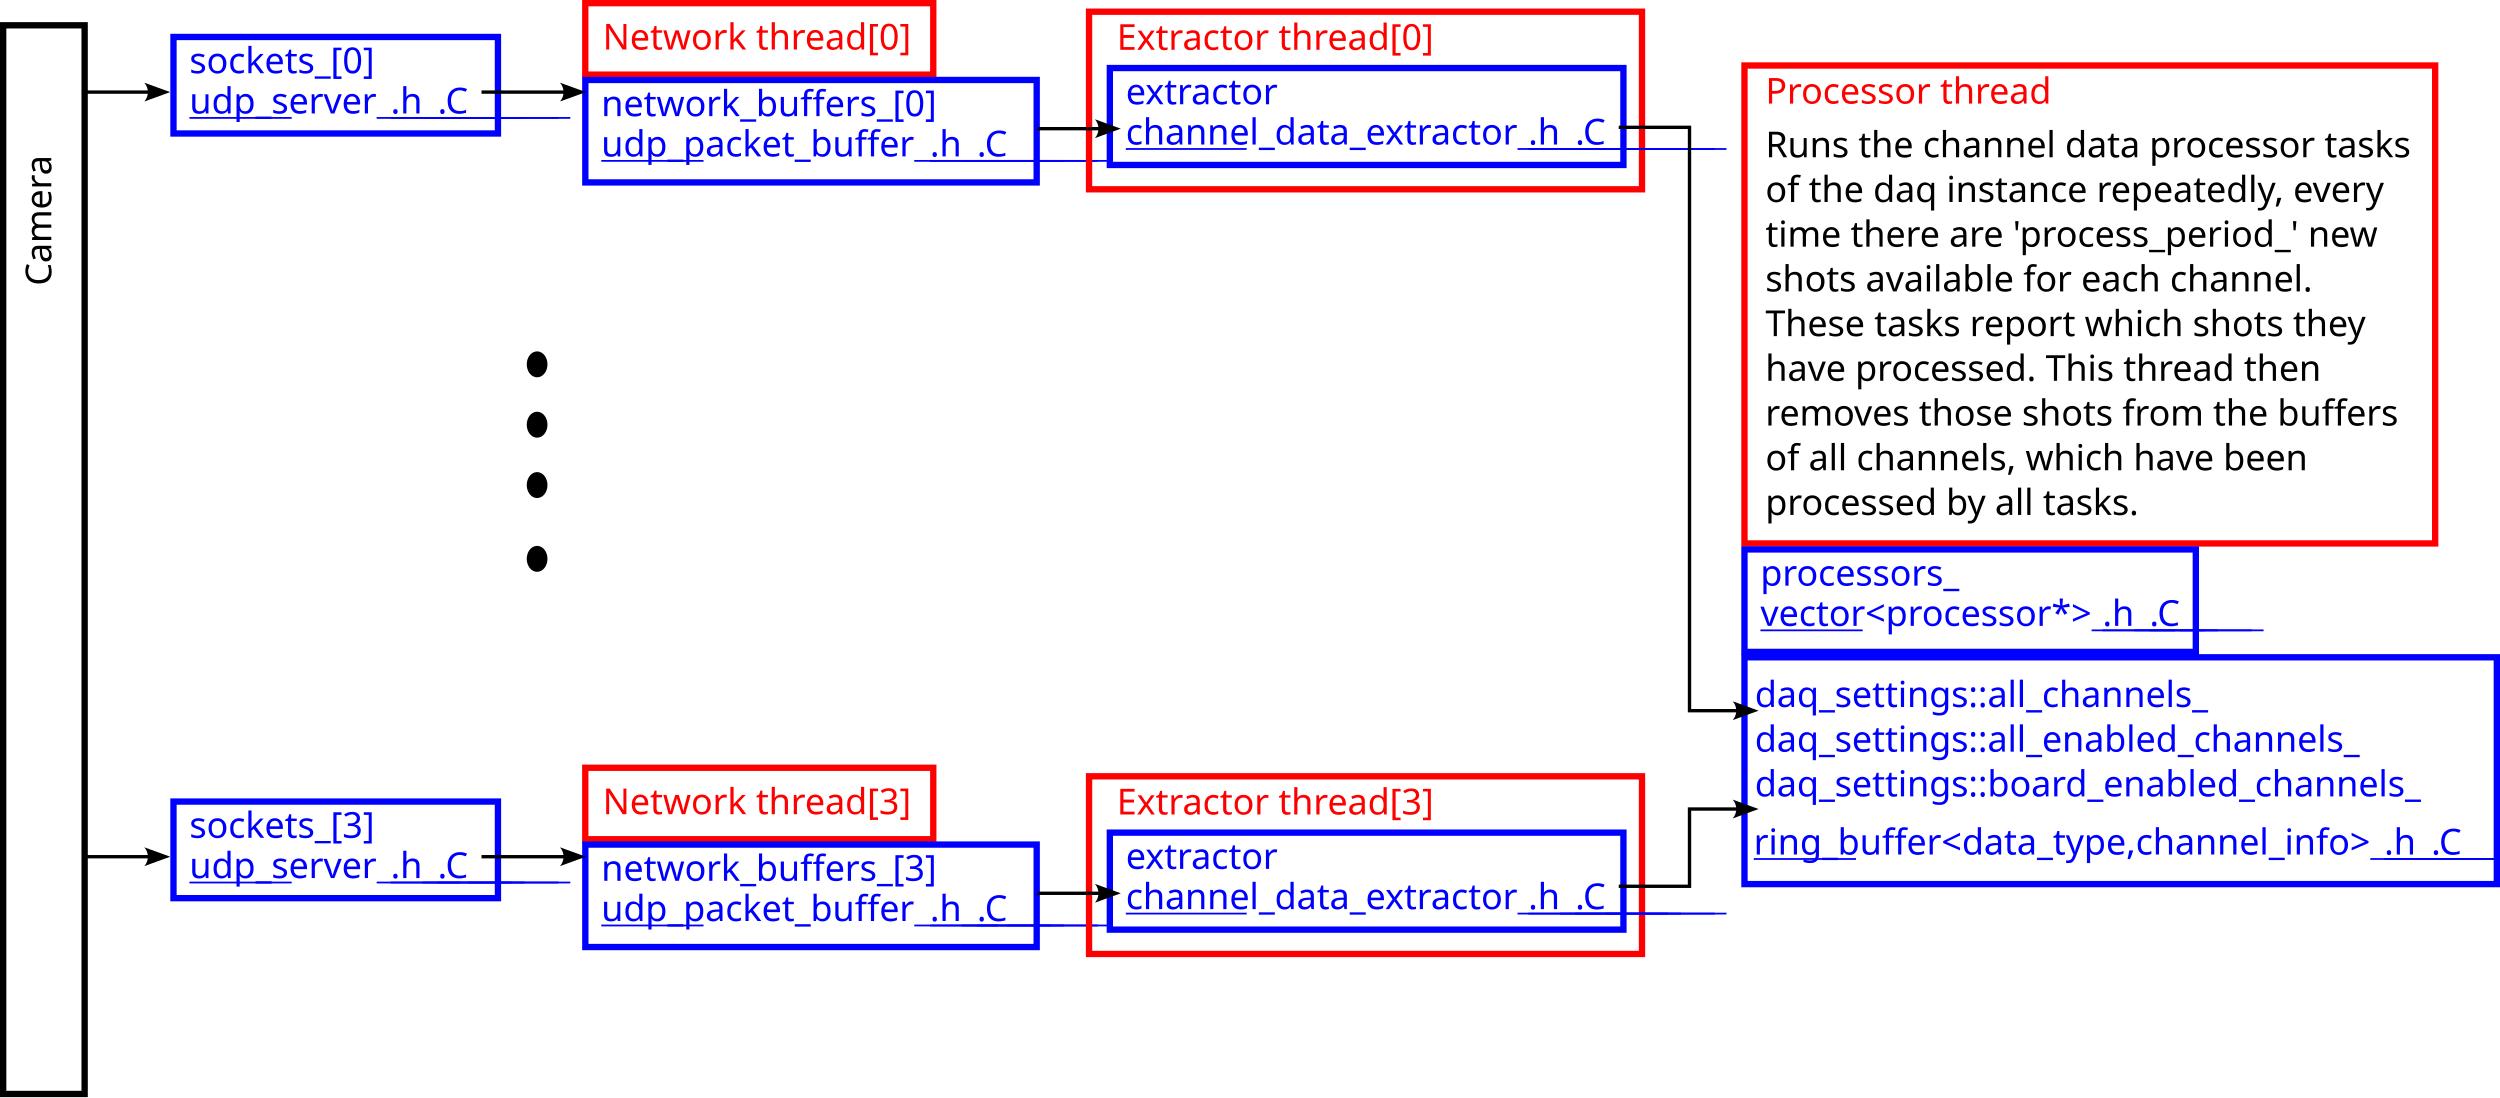
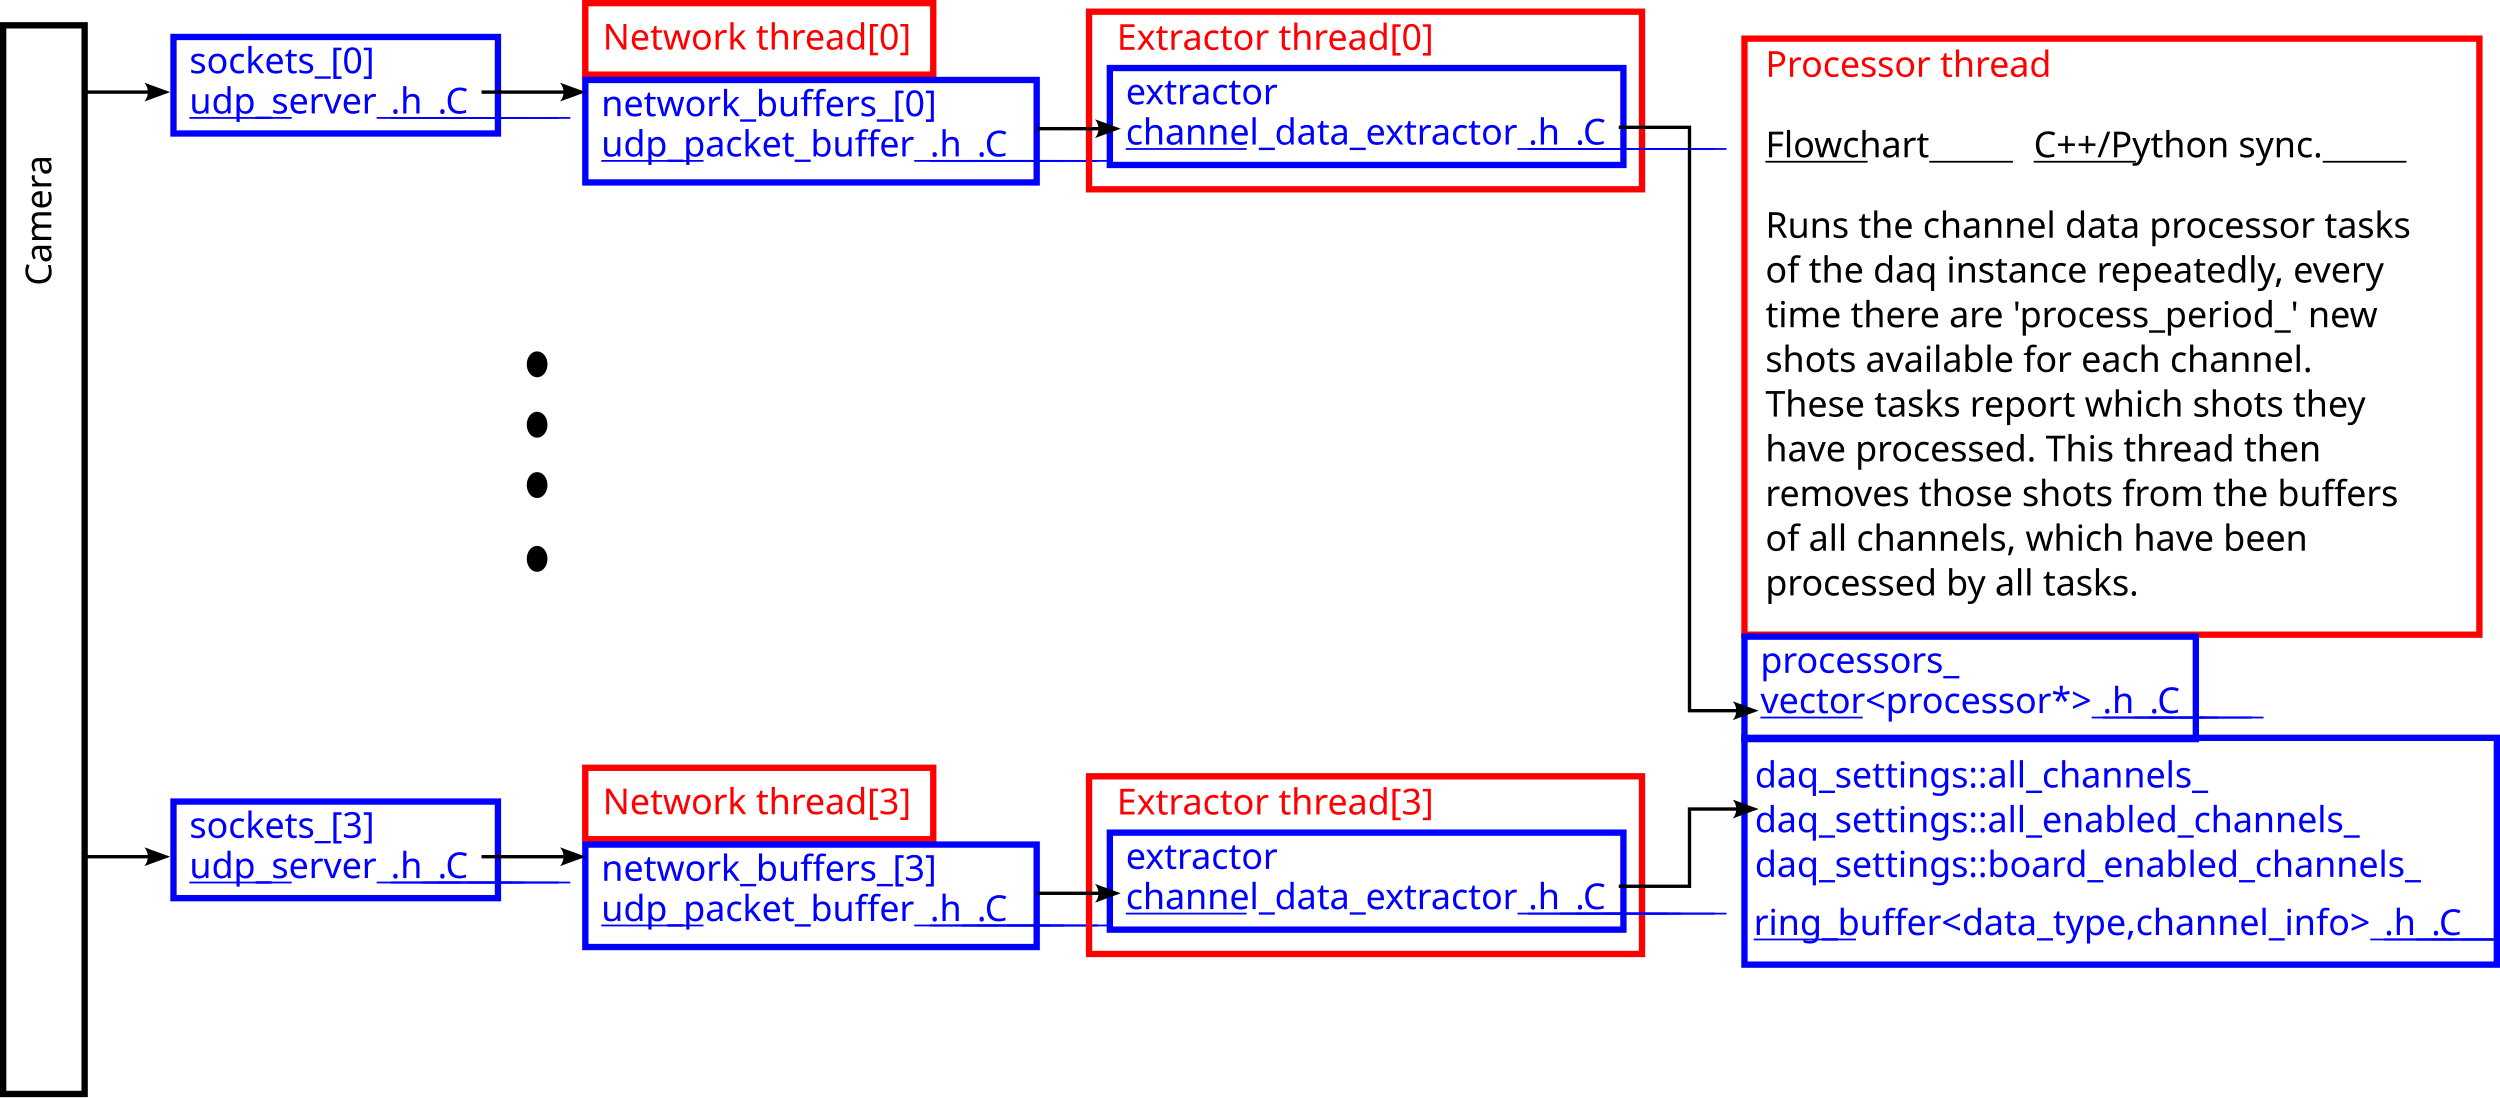
<svg xmlns="http://www.w3.org/2000/svg" xmlns:xlink="http://www.w3.org/1999/xlink" width="197.241mm" height="86.562mm" viewBox="0 0 197.241 86.562" version="1.1" id="svg1">
  <defs id="defs1">
    <marker style="overflow:visible" id="marker10" refX="0" refY="0" orient="auto-start-reverse" markerWidth="1" markerHeight="1" viewBox="0 0 1 1" preserveAspectRatio="xMidYMid">
      <path transform="scale(0.7)" d="M -2,-4 9,0 -2,4 c 2,-2.33 2,-5.66 0,-8 z" style="fill:context-stroke;fill-rule:evenodd;stroke:none" id="path10" />
    </marker>
    <marker style="overflow:visible" id="ConcaveTriangle" refX="0" refY="0" orient="auto-start-reverse" markerWidth="1" markerHeight="1" viewBox="0 0 1 1" preserveAspectRatio="xMidYMid">
      <path transform="scale(0.7)" d="M -2,-4 9,0 -2,4 c 2,-2.33 2,-5.66 0,-8 z" style="fill:context-stroke;fill-rule:evenodd;stroke:none" id="path7" />
    </marker>
  </defs>
  <g id="layer1" transform="translate(20.90382,-19.23189)">
    <g id="g12" transform="translate(1.489557,-6.549547)">
      <text xml:space="preserve" style="font-size:2.822px;line-height:1.25;font-family:sans-serif;fill:#ff0000;fill-opacity:1;stroke-width:0.265" x="25.153" y="29.694" id="text1">
        <tspan id="tspan1" style="fill:#ff0000;fill-opacity:1;stroke-width:0.265" x="25.153" y="29.694">Network thread[0]</tspan>
      </text>
      <rect style="fill:none;fill-opacity:1;stroke:#ff0000;stroke-width:0.5;stroke-linecap:round;stroke-opacity:1" id="rect1" width="27.456" height="5.637" x="23.782" y="26.031" />
    </g>
    <g id="g7" transform="translate(-32.16299,3.783523)">
      <text xml:space="preserve" style="font-size:2.822px;line-height:1.25;font-family:sans-serif;fill:#0000ff;fill-opacity:1;stroke:none;stroke-width:0.265;stroke-opacity:1" x="58.701" y="24.614" id="text2">
        <tspan id="tspan2" style="fill:#0000ff;fill-opacity:1;stroke:none;stroke-width:0.265;stroke-opacity:1" x="58.701" y="24.614">network_buffers_[0]</tspan>
      </text>
      <g id="g5">
        <text xml:space="preserve" style="font-size:2.822px;line-height:1.25;font-family:sans-serif;text-decoration:underline;text-decoration-line:underline;fill:#0000ff;fill-opacity:1;stroke:none;stroke-width:0.265;stroke-opacity:1" x="58.701" y="27.789" id="text3">
          <tspan id="tspan3" style="fill:#0000ff;fill-opacity:1;stroke:none;stroke-width:0.265;stroke-opacity:1" x="58.701" y="27.789">udp_packet_buffer</tspan>
        </text>
        <a target="udp_packet_buffer.h" xlink:href="udp_packet_buffer.h.html" id="a3">
          <text xml:space="preserve" style="font-size:2.822px;line-height:1.25;font-family:sans-serif;text-decoration:underline;text-decoration-line:underline;fill:#0000ff;fill-opacity:1;stroke:none;stroke-width:0.265;stroke-opacity:1" x="84.63" y="27.789" id="text4">
            <tspan id="tspan4" style="fill:#0000ff;fill-opacity:1;stroke:none;stroke-width:0.265;stroke-opacity:1" x="84.63" y="27.789">.h</tspan>
          </text>
        </a>
        <a target="udp_packet_buffer.C" xlink:href="udp_packet_buffer.C.html" id="a4">
          <text xml:space="preserve" style="font-size:2.822px;line-height:1.25;font-family:sans-serif;text-decoration:underline;text-decoration-line:underline;fill:#0000ff;fill-opacity:1;stroke:none;stroke-width:0.265;stroke-opacity:1" x="88.334" y="27.789" id="text5">
            <tspan id="tspan5" style="fill:#0000ff;fill-opacity:1;stroke:none;stroke-width:0.265;stroke-opacity:1" x="88.334" y="27.789">.C</tspan>
          </text>
        </a>
      </g>
      <rect style="fill:none;fill-opacity:1;stroke:#0000ff;stroke-width:0.5;stroke-linecap:round;stroke-opacity:1" id="rect5" width="35.611" height="8.085" x="57.439" y="21.755" />
    </g>
    <g id="g8" transform="translate(-32.36375,1.515151)">
      <text xml:space="preserve" style="font-size:2.822px;line-height:1.25;font-family:sans-serif;fill:#ff0000;fill-opacity:1;stroke-width:0.265" x="99.566" y="21.648" id="text6">
        <tspan id="tspan6" style="fill:#ff0000;fill-opacity:1;stroke-width:0.265" x="99.566" y="21.648">Extractor thread[0]</tspan>
      </text>
      <rect style="fill:none;fill-opacity:1;stroke:#ff0000;stroke-width:0.5;stroke-linecap:round;stroke-opacity:1" id="rect6" width="43.626" height="14.013" x="97.382" y="18.641" />
      <g id="g7-5" transform="translate(41.58307,1.32996)">
        <text xml:space="preserve" style="font-size:2.822px;line-height:1.25;font-family:sans-serif;fill:#0000ff;fill-opacity:1;stroke:none;stroke-width:0.265;stroke-opacity:1" x="58.701" y="24.614" id="text2-3">
          <tspan id="tspan2-5" style="fill:#0000ff;fill-opacity:1;stroke:none;stroke-width:0.265;stroke-opacity:1" x="58.701" y="24.614">extractor</tspan>
        </text>
        <g id="g5-6" transform="translate(4.7625)">
          <text xml:space="preserve" style="font-size:2.822px;line-height:1.25;font-family:sans-serif;text-decoration:underline;text-decoration-line:underline;fill:#0000ff;fill-opacity:1;stroke:none;stroke-width:0.265;stroke-opacity:1" x="53.939" y="27.789" id="text3-2">
            <tspan id="tspan3-9" style="fill:#0000ff;fill-opacity:1;stroke:none;stroke-width:0.265;stroke-opacity:1" x="53.939" y="27.789">channel_data_extractor</tspan>
          </text>
-           <a target="channel_data_extractor.h" xlink:href="channel_data_extractor.h.html">
+           <a target="channel_data_extractor.h" xlink:href="channel_data_extractor.h.html" id="a6">
            <text xml:space="preserve" style="font-size:2.822px;line-height:1.25;font-family:sans-serif;text-decoration:underline;text-decoration-line:underline;fill:#0000ff;fill-opacity:1;stroke:none;stroke-width:0.265;stroke-opacity:1" x="85.689" y="27.789" id="text4-1">
              <tspan id="tspan4-2" style="fill:#0000ff;fill-opacity:1;stroke:none;stroke-width:0.265;stroke-opacity:1" x="85.689" y="27.789">.h</tspan>
            </text>
          </a>
-           <a target="channel_data_extractor.C" xlink:href="channel_data_extractor.C.html">
+           <a target="channel_data_extractor.C" xlink:href="channel_data_extractor.C.html" id="a7">
            <text xml:space="preserve" style="font-size:2.822px;line-height:1.25;font-family:sans-serif;text-decoration:underline;text-decoration-line:underline;fill:#0000ff;fill-opacity:1;stroke:none;stroke-width:0.265;stroke-opacity:1" x="89.393" y="27.789" id="text5-7">
              <tspan id="tspan5-0" style="fill:#0000ff;fill-opacity:1;stroke:none;stroke-width:0.265;stroke-opacity:1" x="89.393" y="27.789">.C</tspan>
            </text>
          </a>
        </g>
        <rect style="fill:none;fill-opacity:1;stroke:#0000ff;stroke-width:0.5;stroke-linecap:round;stroke-opacity:1" id="rect5-9" width="40.52" height="7.649" x="57.439" y="21.755" />
      </g>
    </g>
-     <g id="g11" transform="translate(59.2891,49.33776)">
+     <g id="g11" transform="translate(59.2891,55.68776)">
      <text xml:space="preserve" style="font-size:2.822px;line-height:1.25;font-family:sans-serif;fill:#0000ff;fill-opacity:1;stroke:none;stroke-width:0.265;stroke-opacity:1" x="58.257" y="25.673" id="text7">
        <tspan id="tspan7" style="fill:#0000ff;fill-opacity:1;stroke:none;stroke-width:0.265;stroke-opacity:1" x="58.257" y="25.673">daq_settings::all_channels_</tspan>
        <tspan style="fill:#0000ff;fill-opacity:1;stroke:none;stroke-width:0.265;stroke-opacity:1" x="58.257" y="29.2" id="tspan11">daq_settings::all_enabled_channels_</tspan>
        <tspan style="fill:#0000ff;fill-opacity:1;stroke:none;stroke-width:0.265;stroke-opacity:1" x="58.257" y="32.728" id="tspan12">daq_settings::board_enabled_channels_</tspan>
      </text>
      <g id="g10" transform="translate(23.28334,9.525001)">
        <text xml:space="preserve" style="font-size:2.822px;line-height:1.25;font-family:sans-serif;text-decoration:underline;text-decoration-line:underline;fill:#0000ff;fill-opacity:1;stroke:none;stroke-width:0.265;stroke-opacity:1" x="34.889" y="27.789" id="text8">
          <tspan id="tspan8" style="fill:#0000ff;fill-opacity:1;stroke:none;stroke-width:0.265;stroke-opacity:1" x="34.889" y="27.789">ring_buffer&lt;data_type,channel_info&gt;</tspan>
        </text>
-         <a target="ring_buffer.h" xlink:href="ring_buffer.h.html" id="a6">
+         <a target="ring_buffer.h" xlink:href="ring_buffer.h.html" id="a8">
          <text xml:space="preserve" style="font-size:2.822px;line-height:1.25;font-family:sans-serif;text-decoration:underline;text-decoration-line:underline;fill:#0000ff;fill-opacity:1;stroke:none;stroke-width:0.265;stroke-opacity:1" x="84.63" y="27.789" id="text9">
            <tspan id="tspan9" style="fill:#0000ff;fill-opacity:1;stroke:none;stroke-width:0.265;stroke-opacity:1" x="84.63" y="27.789">.h</tspan>
          </text>
        </a>
-         <a target="ring_buffer.C" xlink:href="ring_buffer.C.html" id="a7">
+         <a target="ring_buffer.C" xlink:href="ring_buffer.C.html" id="a9">
          <text xml:space="preserve" style="font-size:2.822px;line-height:1.25;font-family:sans-serif;text-decoration:underline;text-decoration-line:underline;fill:#0000ff;fill-opacity:1;stroke:none;stroke-width:0.265;stroke-opacity:1" x="88.334" y="27.789" id="text10">
            <tspan id="tspan10" style="fill:#0000ff;fill-opacity:1;stroke:none;stroke-width:0.265;stroke-opacity:1" x="88.334" y="27.789">.C</tspan>
          </text>
        </a>
      </g>
      <rect style="fill:none;fill-opacity:1;stroke:#0000ff;stroke-width:0.5;stroke-linecap:round;stroke-opacity:1" id="rect10" width="59.359" height="17.893" x="57.439" y="21.755" />
    </g>
-     <g id="g13" transform="translate(92.90008,5.757606)">
-       <a target="processor_thread.svg" xlink:href="processor_thread.svg" id="a8">
-         <text xml:space="preserve" style="font-size:2.822px;line-height:1.25;font-family:sans-serif;fill:#ff0000;fill-opacity:1;stroke-width:0.265" x="25.482" y="21.648" id="text13">
-           <tspan id="tspan13" style="fill:#ff0000;fill-opacity:1;stroke-width:0.265" x="25.482" y="21.648">Processor thread</tspan>
-         </text>
-       </a>
-       <rect style="fill:none;fill-opacity:1;stroke:#ff0000;stroke-width:0.5;stroke-linecap:round;stroke-opacity:1" id="rect13" width="54.494" height="37.706" x="23.828" y="18.641" />
-       <text xml:space="preserve" style="font-size:2.822px;line-height:1.25;font-family:sans-serif;white-space:pre;inline-size:52.57;display:inline;fill:#010000;fill-opacity:1;stroke-width:0.265" x="25.482" y="25.882" id="text14">
+     <g id="g13" transform="translate(92.90008,3.640939)">
+       <text xml:space="preserve" style="font-size:2.822px;line-height:1.25;font-family:sans-serif;fill:#ff0000;fill-opacity:1;stroke-width:0.265" x="25.482" y="21.648" id="text13">
+         <tspan id="tspan13" style="fill:#ff0000;fill-opacity:1;stroke-width:0.265" x="25.482" y="21.648">Processor thread</tspan>
+       </text>
+       <rect style="fill:none;fill-opacity:1;stroke:#ff0000;stroke-width:0.5;stroke-linecap:round;stroke-opacity:1" id="rect13" width="57.985" height="47.024" x="23.828" y="18.641" />
+       <text xml:space="preserve" style="font-size:2.822px;line-height:1.25;font-family:sans-serif;white-space:pre;inline-size:52.57;display:inline;fill:#010000;fill-opacity:1;stroke-width:0.265" x="25.482" y="25.882" id="text14" transform="translate(0,8.466667)">
        <tspan x="25.482" y="25.882" id="tspan34">Runs the channel data processor tasks </tspan>
        <tspan x="25.482" y="29.41" id="tspan39">of the daq instance repeatedly, every </tspan>
        <tspan x="25.482" y="32.937" id="tspan40">time there are 'process_period_' new </tspan>
        <tspan x="25.482" y="36.465" id="tspan41">shots available for each channel. 
</tspan>
        <tspan x="25.482" y="39.993" id="tspan42">These tasks report which shots they </tspan>
        <tspan x="25.482" y="43.521" id="tspan43">have processed. This thread then </tspan>
        <tspan x="25.482" y="47.048" id="tspan44">removes those shots from the buffers </tspan>
        <tspan x="25.482" y="50.576" id="tspan53">of all channels, which have been </tspan>
        <tspan x="25.482" y="54.104" id="tspan54">processed by all tasks.</tspan>
      </text>
-     </g>
-     <g id="g19" transform="translate(59.2891,40.82353)">
+       <a xlink:href="processor_thread.svg" target="processor_thread.svg">
+         <text xml:space="preserve" style="font-size:2.822px;line-height:1.25;font-family:sans-serif;text-decoration:underline;text-decoration-line:underline;fill:#000000;fill-opacity:1;stroke-width:0.265" x="25.482" y="27.998" id="text45">
+           <tspan id="tspan45" style="fill:#000000;fill-opacity:1;stroke-width:0.265" x="25.482" y="27.998">Flowchart</tspan>
+         </text>
+       </a>
+       <a xlink:href="C++-python-sync.svg" target="C++-python-sync.svg">
+         <text xml:space="preserve" style="font-size:2.822px;line-height:1.25;font-family:sans-serif;text-decoration:underline;text-decoration-line:underline;fill:#000000;fill-opacity:1;stroke-width:0.265" x="46.649" y="27.998" id="text46">
+           <tspan id="tspan46" style="fill:#000000;fill-opacity:1;stroke-width:0.265" x="46.649" y="27.998">C++/Python sync.</tspan>
+         </text>
+       </a>
+     </g>
+     <g id="g19" transform="translate(59.2891,47.7027)">
      <text xml:space="preserve" style="font-size:2.822px;line-height:1.25;font-family:sans-serif;fill:#0000ff;fill-opacity:1;stroke:none;stroke-width:0.265;stroke-opacity:1" x="58.701" y="24.614" id="text15">
        <tspan id="tspan15" style="fill:#0000ff;fill-opacity:1;stroke:none;stroke-width:0.265;stroke-opacity:1" x="58.701" y="24.614">processors_</tspan>
      </text>
      <g id="g18">
        <text xml:space="preserve" style="font-size:2.822px;line-height:1.25;font-family:sans-serif;text-decoration:underline;text-decoration-line:underline;fill:#0000ff;fill-opacity:1;stroke:none;stroke-width:0.265;stroke-opacity:1" x="58.701" y="27.789" id="text16">
          <tspan id="tspan16" style="fill:#0000ff;fill-opacity:1;stroke:none;stroke-width:0.265;stroke-opacity:1" x="58.701" y="27.789">vector&lt;processor*&gt;</tspan>
        </text>
        <text xml:space="preserve" style="font-size:2.822px;line-height:1.25;font-family:sans-serif;text-decoration:underline;text-decoration-line:underline;fill:#0000ff;fill-opacity:1;stroke:none;stroke-width:0.265;stroke-opacity:1" x="85.689" y="27.789" id="text17">
          <tspan id="tspan17" style="fill:#0000ff;fill-opacity:1;stroke:none;stroke-width:0.265;stroke-opacity:1" x="85.689" y="27.789">.h</tspan>
        </text>
        <text xml:space="preserve" style="font-size:2.822px;line-height:1.25;font-family:sans-serif;text-decoration:underline;text-decoration-line:underline;fill:#0000ff;fill-opacity:1;stroke:none;stroke-width:0.265;stroke-opacity:1" x="89.393" y="27.789" id="text18">
          <tspan id="tspan18" style="fill:#0000ff;fill-opacity:1;stroke:none;stroke-width:0.265;stroke-opacity:1" x="89.393" y="27.789">.C</tspan>
        </text>
      </g>
      <rect style="fill:none;fill-opacity:1;stroke:#0000ff;stroke-width:0.5;stroke-linecap:round;stroke-opacity:1" id="rect18" width="35.611" height="8.085" x="57.439" y="21.755" />
    </g>
    <g id="g21" transform="translate(-20.40323,-0.5398331)">
      <rect style="fill:none;fill-opacity:1;stroke:#000001;stroke-width:0.5;stroke-linecap:round;stroke-opacity:1" id="rect20" width="6.428" height="84.318" x="-0.251" y="21.766" />
      <text xml:space="preserve" style="font-size:2.822px;line-height:1.25;font-family:sans-serif;stroke-width:0.265" x="-42.308" y="3.549" id="text20" transform="rotate(-90)">
        <tspan id="tspan20" style="stroke-width:0.265" x="-42.308" y="3.549">Camera</tspan>
      </text>
    </g>
    <g id="g25" transform="translate(-64.65599,0.3941129)">
      <text xml:space="preserve" style="font-size:2.822px;line-height:1.25;font-family:sans-serif;fill:#0000ff;fill-opacity:1;stroke:none;stroke-width:0.265;stroke-opacity:1" x="58.701" y="24.614" id="text21">
        <tspan id="tspan21" style="fill:#0000ff;fill-opacity:1;stroke:none;stroke-width:0.265;stroke-opacity:1" x="58.701" y="24.614">sockets_[0]</tspan>
      </text>
      <g id="g24">
        <text xml:space="preserve" style="font-size:2.822px;line-height:1.25;font-family:sans-serif;text-decoration:underline;text-decoration-line:underline;fill:#0000ff;fill-opacity:1;stroke:none;stroke-width:0.265;stroke-opacity:1" x="58.701" y="27.789" id="text22">
          <tspan id="tspan22" style="fill:#0000ff;fill-opacity:1;stroke:none;stroke-width:0.265;stroke-opacity:1" x="58.701" y="27.789">udp_server</tspan>
        </text>
-         <a target="udp.h" xlink:href="udp.h.html" id="a10">
+         <a target="udp.h" xlink:href="udp.h.html" id="a11">
          <text xml:space="preserve" style="font-size:2.822px;line-height:1.25;font-family:sans-serif;text-decoration:underline;text-decoration-line:underline;fill:#0000ff;fill-opacity:1;stroke:none;stroke-width:0.265;stroke-opacity:1" x="74.576" y="27.789" id="text23">
            <tspan id="tspan23" style="fill:#0000ff;fill-opacity:1;stroke:none;stroke-width:0.265;stroke-opacity:1" x="74.576" y="27.789">.h</tspan>
          </text>
        </a>
-         <a target="udp.C" xlink:href="udp.C.html" id="a11">
+         <a target="udp.C" xlink:href="udp.C.html" id="a12">
          <text xml:space="preserve" style="font-size:2.822px;line-height:1.25;font-family:sans-serif;text-decoration:underline;text-decoration-line:underline;fill:#0000ff;fill-opacity:1;stroke:none;stroke-width:0.265;stroke-opacity:1" x="78.28" y="27.789" id="text24">
            <tspan id="tspan24" style="fill:#0000ff;fill-opacity:1;stroke:none;stroke-width:0.265;stroke-opacity:1" x="78.28" y="27.789">.C</tspan>
          </text>
        </a>
      </g>
      <rect style="fill:none;fill-opacity:1;stroke:#0000ff;stroke-width:0.5;stroke-linecap:round;stroke-opacity:1" id="rect24" width="25.599" height="7.618" x="57.439" y="21.755" />
    </g>
    <path style="fill:none;stroke:#000000;stroke-width:0.265;stroke-linecap:butt;stroke-linejoin:miter;stroke-dasharray:none;stroke-opacity:1;marker-end:url(#ConcaveTriangle)" d="m 17.086,26.498 h 6.564" id="path25" />
    <path style="fill:none;stroke:#000000;stroke-width:0.265;stroke-linecap:butt;stroke-linejoin:miter;stroke-dasharray:none;stroke-opacity:1;marker-end:url(#ConcaveTriangle)" d="m 60.949,29.384 h 4.905" id="path26" />
    <path style="fill:none;stroke:#000000;stroke-width:0.265;stroke-linecap:butt;stroke-linejoin:miter;stroke-dasharray:none;stroke-opacity:1;marker-end:url(#ConcaveTriangle)" d="m -14.135,26.498 h 4.99" id="path8" />
    <path style="fill:none;stroke:#000000;stroke-width:0.265px;stroke-linecap:butt;stroke-linejoin:miter;stroke-opacity:1;marker-end:url(#marker10)" d="m 106.809,29.278 h 5.583 v 46.025 h 3.781" id="path9" />
    <g id="g20" transform="translate(1.489557,53.77548)">
      <text xml:space="preserve" style="font-size:2.822px;line-height:1.25;font-family:sans-serif;fill:#ff0000;fill-opacity:1;stroke-width:0.265" x="25.153" y="29.694" id="text19">
        <tspan id="tspan19" style="fill:#ff0000;fill-opacity:1;stroke-width:0.265" x="25.153" y="29.694">Network thread[3]</tspan>
      </text>
      <rect style="fill:none;fill-opacity:1;stroke:#ff0000;stroke-width:0.5;stroke-linecap:round;stroke-opacity:1" id="rect19" width="27.456" height="5.637" x="23.782" y="26.031" />
    </g>
    <g id="g29" transform="translate(-32.16299,64.10856)">
      <text xml:space="preserve" style="font-size:2.822px;line-height:1.25;font-family:sans-serif;fill:#0000ff;fill-opacity:1;stroke:none;stroke-width:0.265;stroke-opacity:1" x="58.701" y="24.614" id="text25">
        <tspan id="tspan25" style="fill:#0000ff;fill-opacity:1;stroke:none;stroke-width:0.265;stroke-opacity:1" x="58.701" y="24.614">network_buffers_[3]</tspan>
      </text>
      <g id="g28">
        <text xml:space="preserve" style="font-size:2.822px;line-height:1.25;font-family:sans-serif;text-decoration:underline;text-decoration-line:underline;fill:#0000ff;fill-opacity:1;stroke:none;stroke-width:0.265;stroke-opacity:1" x="58.701" y="27.789" id="text26">
          <tspan id="tspan26" style="fill:#0000ff;fill-opacity:1;stroke:none;stroke-width:0.265;stroke-opacity:1" x="58.701" y="27.789">udp_packet_buffer</tspan>
        </text>
        <a target="udp_packet_buffer.h" xlink:href="udp_packet_buffer.h.html" id="a27">
          <text xml:space="preserve" style="font-size:2.822px;line-height:1.25;font-family:sans-serif;text-decoration:underline;text-decoration-line:underline;fill:#0000ff;fill-opacity:1;stroke:none;stroke-width:0.265;stroke-opacity:1" x="84.63" y="27.789" id="text27">
            <tspan id="tspan27" style="fill:#0000ff;fill-opacity:1;stroke:none;stroke-width:0.265;stroke-opacity:1" x="84.63" y="27.789">.h</tspan>
          </text>
        </a>
        <a target="udp_packet_buffer.C" xlink:href="udp_packet_buffer.C.html" id="a28">
          <text xml:space="preserve" style="font-size:2.822px;line-height:1.25;font-family:sans-serif;text-decoration:underline;text-decoration-line:underline;fill:#0000ff;fill-opacity:1;stroke:none;stroke-width:0.265;stroke-opacity:1" x="88.334" y="27.789" id="text28">
            <tspan id="tspan28" style="fill:#0000ff;fill-opacity:1;stroke:none;stroke-width:0.265;stroke-opacity:1" x="88.334" y="27.789">.C</tspan>
          </text>
        </a>
      </g>
      <rect style="fill:none;fill-opacity:1;stroke:#0000ff;stroke-width:0.5;stroke-linecap:round;stroke-opacity:1" id="rect28" width="35.611" height="8.085" x="57.439" y="21.755" />
    </g>
    <g id="g35" transform="translate(-32.36375,61.84018)">
      <text xml:space="preserve" style="font-size:2.822px;line-height:1.25;font-family:sans-serif;fill:#ff0000;fill-opacity:1;stroke-width:0.265" x="99.566" y="21.648" id="text29">
        <tspan id="tspan29" style="fill:#ff0000;fill-opacity:1;stroke-width:0.265" x="99.566" y="21.648">Extractor thread[3]</tspan>
      </text>
      <rect style="fill:none;fill-opacity:1;stroke:#ff0000;stroke-width:0.5;stroke-linecap:round;stroke-opacity:1" id="rect29" width="43.626" height="14.013" x="97.382" y="18.641" />
      <g id="g34" transform="translate(41.58307,1.32996)">
        <text xml:space="preserve" style="font-size:2.822px;line-height:1.25;font-family:sans-serif;fill:#0000ff;fill-opacity:1;stroke:none;stroke-width:0.265;stroke-opacity:1" x="58.701" y="24.614" id="text30">
          <tspan id="tspan30" style="fill:#0000ff;fill-opacity:1;stroke:none;stroke-width:0.265;stroke-opacity:1" x="58.701" y="24.614">extractor</tspan>
        </text>
        <g id="g33" transform="translate(4.7625)">
          <text xml:space="preserve" style="font-size:2.822px;line-height:1.25;font-family:sans-serif;text-decoration:underline;text-decoration-line:underline;fill:#0000ff;fill-opacity:1;stroke:none;stroke-width:0.265;stroke-opacity:1" x="53.939" y="27.789" id="text31">
            <tspan id="tspan31" style="fill:#0000ff;fill-opacity:1;stroke:none;stroke-width:0.265;stroke-opacity:1" x="53.939" y="27.789">channel_data_extractor</tspan>
          </text>
-           <a target="channel_data_extractor.h" xlink:href="channel_data_extractor.h.html">
+           <a target="channel_data_extractor.h" xlink:href="channel_data_extractor.h.html" id="a14">
            <text xml:space="preserve" style="font-size:2.822px;line-height:1.25;font-family:sans-serif;text-decoration:underline;text-decoration-line:underline;fill:#0000ff;fill-opacity:1;stroke:none;stroke-width:0.265;stroke-opacity:1" x="85.689" y="27.789" id="text32">
              <tspan id="tspan32" style="fill:#0000ff;fill-opacity:1;stroke:none;stroke-width:0.265;stroke-opacity:1" x="85.689" y="27.789">.h</tspan>
            </text>
          </a>
-           <a target="channel_data_extractor.C" xlink:href="channel_data_extractor.C.html">
+           <a target="channel_data_extractor.C" xlink:href="channel_data_extractor.C.html" id="a15">
            <text xml:space="preserve" style="font-size:2.822px;line-height:1.25;font-family:sans-serif;text-decoration:underline;text-decoration-line:underline;fill:#0000ff;fill-opacity:1;stroke:none;stroke-width:0.265;stroke-opacity:1" x="89.393" y="27.789" id="text33">
              <tspan id="tspan33" style="fill:#0000ff;fill-opacity:1;stroke:none;stroke-width:0.265;stroke-opacity:1" x="89.393" y="27.789">.C</tspan>
            </text>
          </a>
        </g>
        <rect style="fill:none;fill-opacity:1;stroke:#0000ff;stroke-width:0.5;stroke-linecap:round;stroke-opacity:1" id="rect33" width="40.52" height="7.649" x="57.439" y="21.755" />
      </g>
    </g>
    <g id="g39" transform="translate(-64.65599,60.71914)">
      <text xml:space="preserve" style="font-size:2.822px;line-height:1.25;font-family:sans-serif;fill:#0000ff;fill-opacity:1;stroke:none;stroke-width:0.265;stroke-opacity:1" x="58.701" y="24.614" id="text35">
        <tspan id="tspan35" style="fill:#0000ff;fill-opacity:1;stroke:none;stroke-width:0.265;stroke-opacity:1" x="58.701" y="24.614">sockets_[3]</tspan>
      </text>
      <g id="g38">
        <text xml:space="preserve" style="font-size:2.822px;line-height:1.25;font-family:sans-serif;text-decoration:underline;text-decoration-line:underline;fill:#0000ff;fill-opacity:1;stroke:none;stroke-width:0.265;stroke-opacity:1" x="58.701" y="27.789" id="text36">
          <tspan id="tspan36" style="fill:#0000ff;fill-opacity:1;stroke:none;stroke-width:0.265;stroke-opacity:1" x="58.701" y="27.789">udp_server</tspan>
        </text>
        <a target="udp.h" xlink:href="udp.h.html" id="a37">
          <text xml:space="preserve" style="font-size:2.822px;line-height:1.25;font-family:sans-serif;text-decoration:underline;text-decoration-line:underline;fill:#0000ff;fill-opacity:1;stroke:none;stroke-width:0.265;stroke-opacity:1" x="74.576" y="27.789" id="text37">
            <tspan id="tspan37" style="fill:#0000ff;fill-opacity:1;stroke:none;stroke-width:0.265;stroke-opacity:1" x="74.576" y="27.789">.h</tspan>
          </text>
        </a>
        <a target="udp.C" xlink:href="udp.C.html" id="a38">
          <text xml:space="preserve" style="font-size:2.822px;line-height:1.25;font-family:sans-serif;text-decoration:underline;text-decoration-line:underline;fill:#0000ff;fill-opacity:1;stroke:none;stroke-width:0.265;stroke-opacity:1" x="78.28" y="27.789" id="text38">
            <tspan id="tspan38" style="fill:#0000ff;fill-opacity:1;stroke:none;stroke-width:0.265;stroke-opacity:1" x="78.28" y="27.789">.C</tspan>
          </text>
        </a>
      </g>
      <rect style="fill:none;fill-opacity:1;stroke:#0000ff;stroke-width:0.5;stroke-linecap:round;stroke-opacity:1" id="rect38" width="25.599" height="7.618" x="57.439" y="21.755" />
    </g>
    <path style="fill:none;stroke:#000000;stroke-width:0.265;stroke-linecap:butt;stroke-linejoin:miter;stroke-dasharray:none;stroke-opacity:1;marker-end:url(#ConcaveTriangle)" d="m 17.086,86.823 h 6.564" id="path39" />
    <path style="fill:none;stroke:#000000;stroke-width:0.265;stroke-linecap:butt;stroke-linejoin:miter;stroke-dasharray:none;stroke-opacity:1;marker-end:url(#ConcaveTriangle)" d="m 60.949,89.709 h 4.905" id="path40" />
    <path style="fill:none;stroke:#000000;stroke-width:0.265;stroke-linecap:butt;stroke-linejoin:miter;stroke-dasharray:none;stroke-opacity:1;marker-end:url(#ConcaveTriangle)" d="m -14.135,86.823 h 4.99" id="path41" />
    <path style="fill:none;stroke:#000000;stroke-width:0.265px;stroke-linecap:butt;stroke-linejoin:miter;stroke-opacity:1;marker-end:url(#marker10)" d="m 106.809,89.156 h 5.583 v -6.095 h 3.781" id="path42" />
    <ellipse style="fill:#000000;fill-opacity:1;stroke:#000001;stroke-width:0.265;stroke-linecap:round" id="path43" cx="21.472" cy="47.977" rx="0.685" ry="0.892" />
    <use x="0" y="0" xlink:href="#path43" id="use43" transform="translate(0,4.7625)" />
    <use x="0" y="0" xlink:href="#path43" id="use44" transform="translate(0,9.525001)" />
    <use x="0" y="0" xlink:href="#path43" id="use45" transform="translate(0,15.34584)" />
  </g>
</svg>
